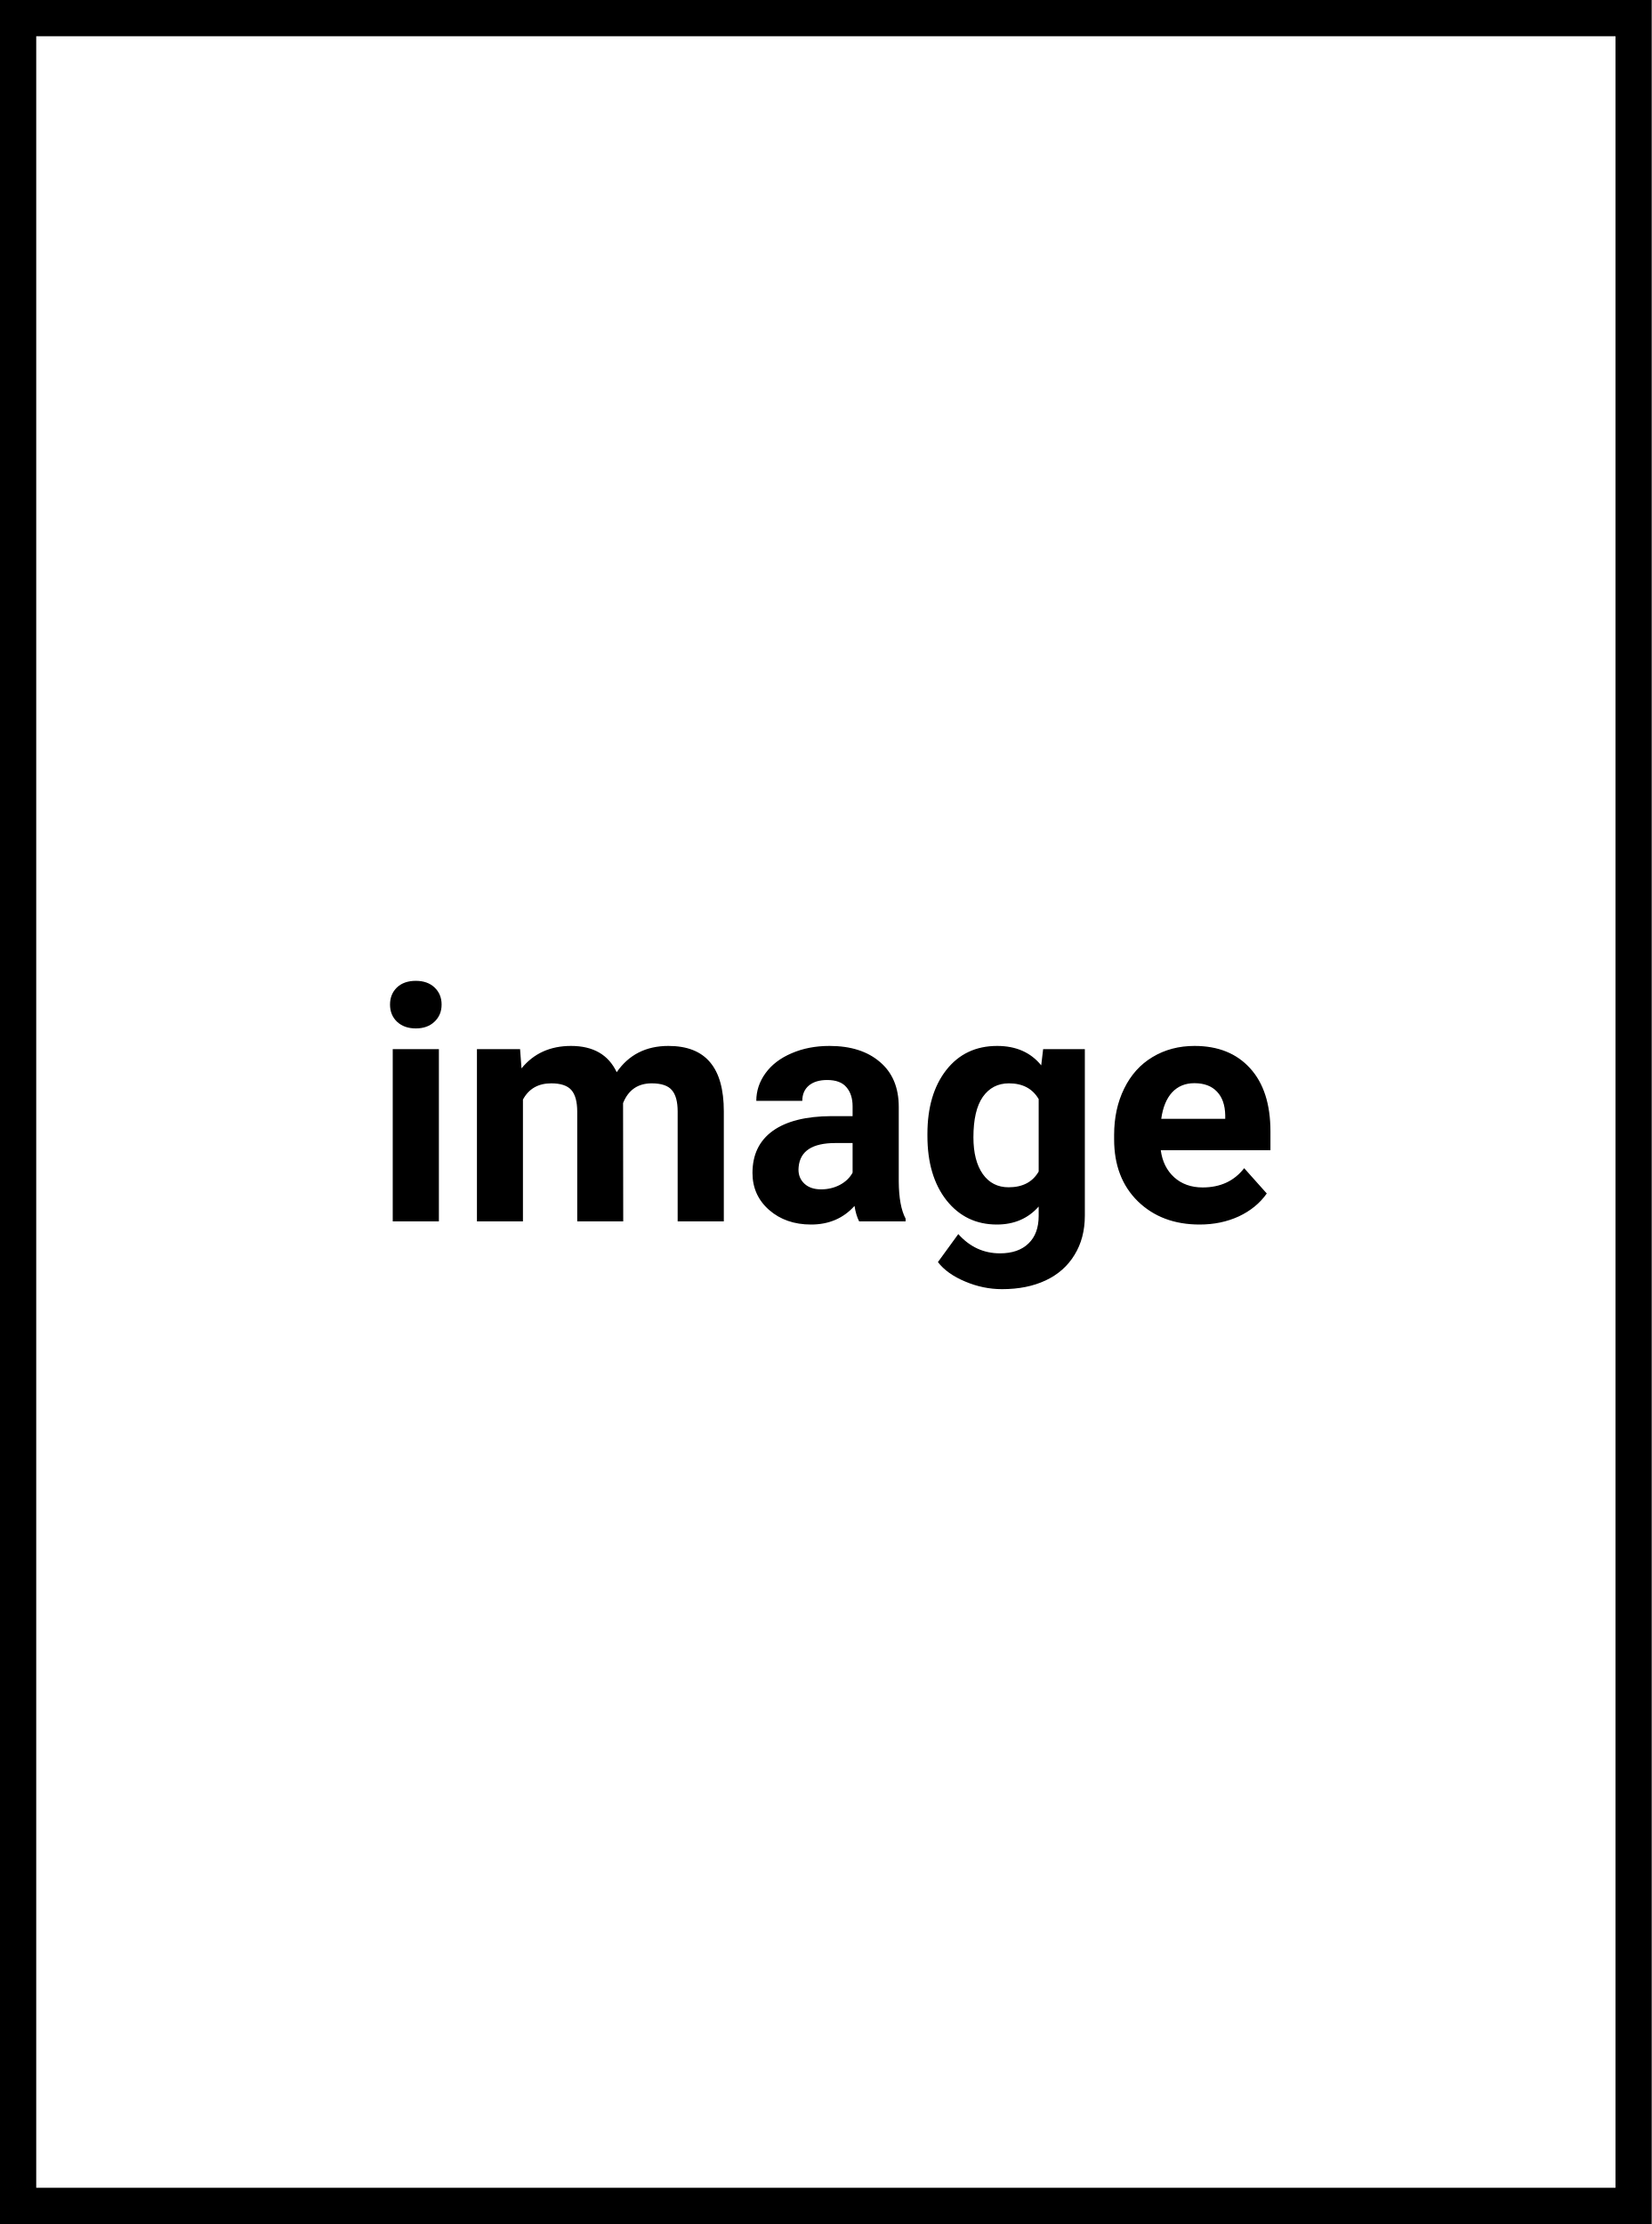
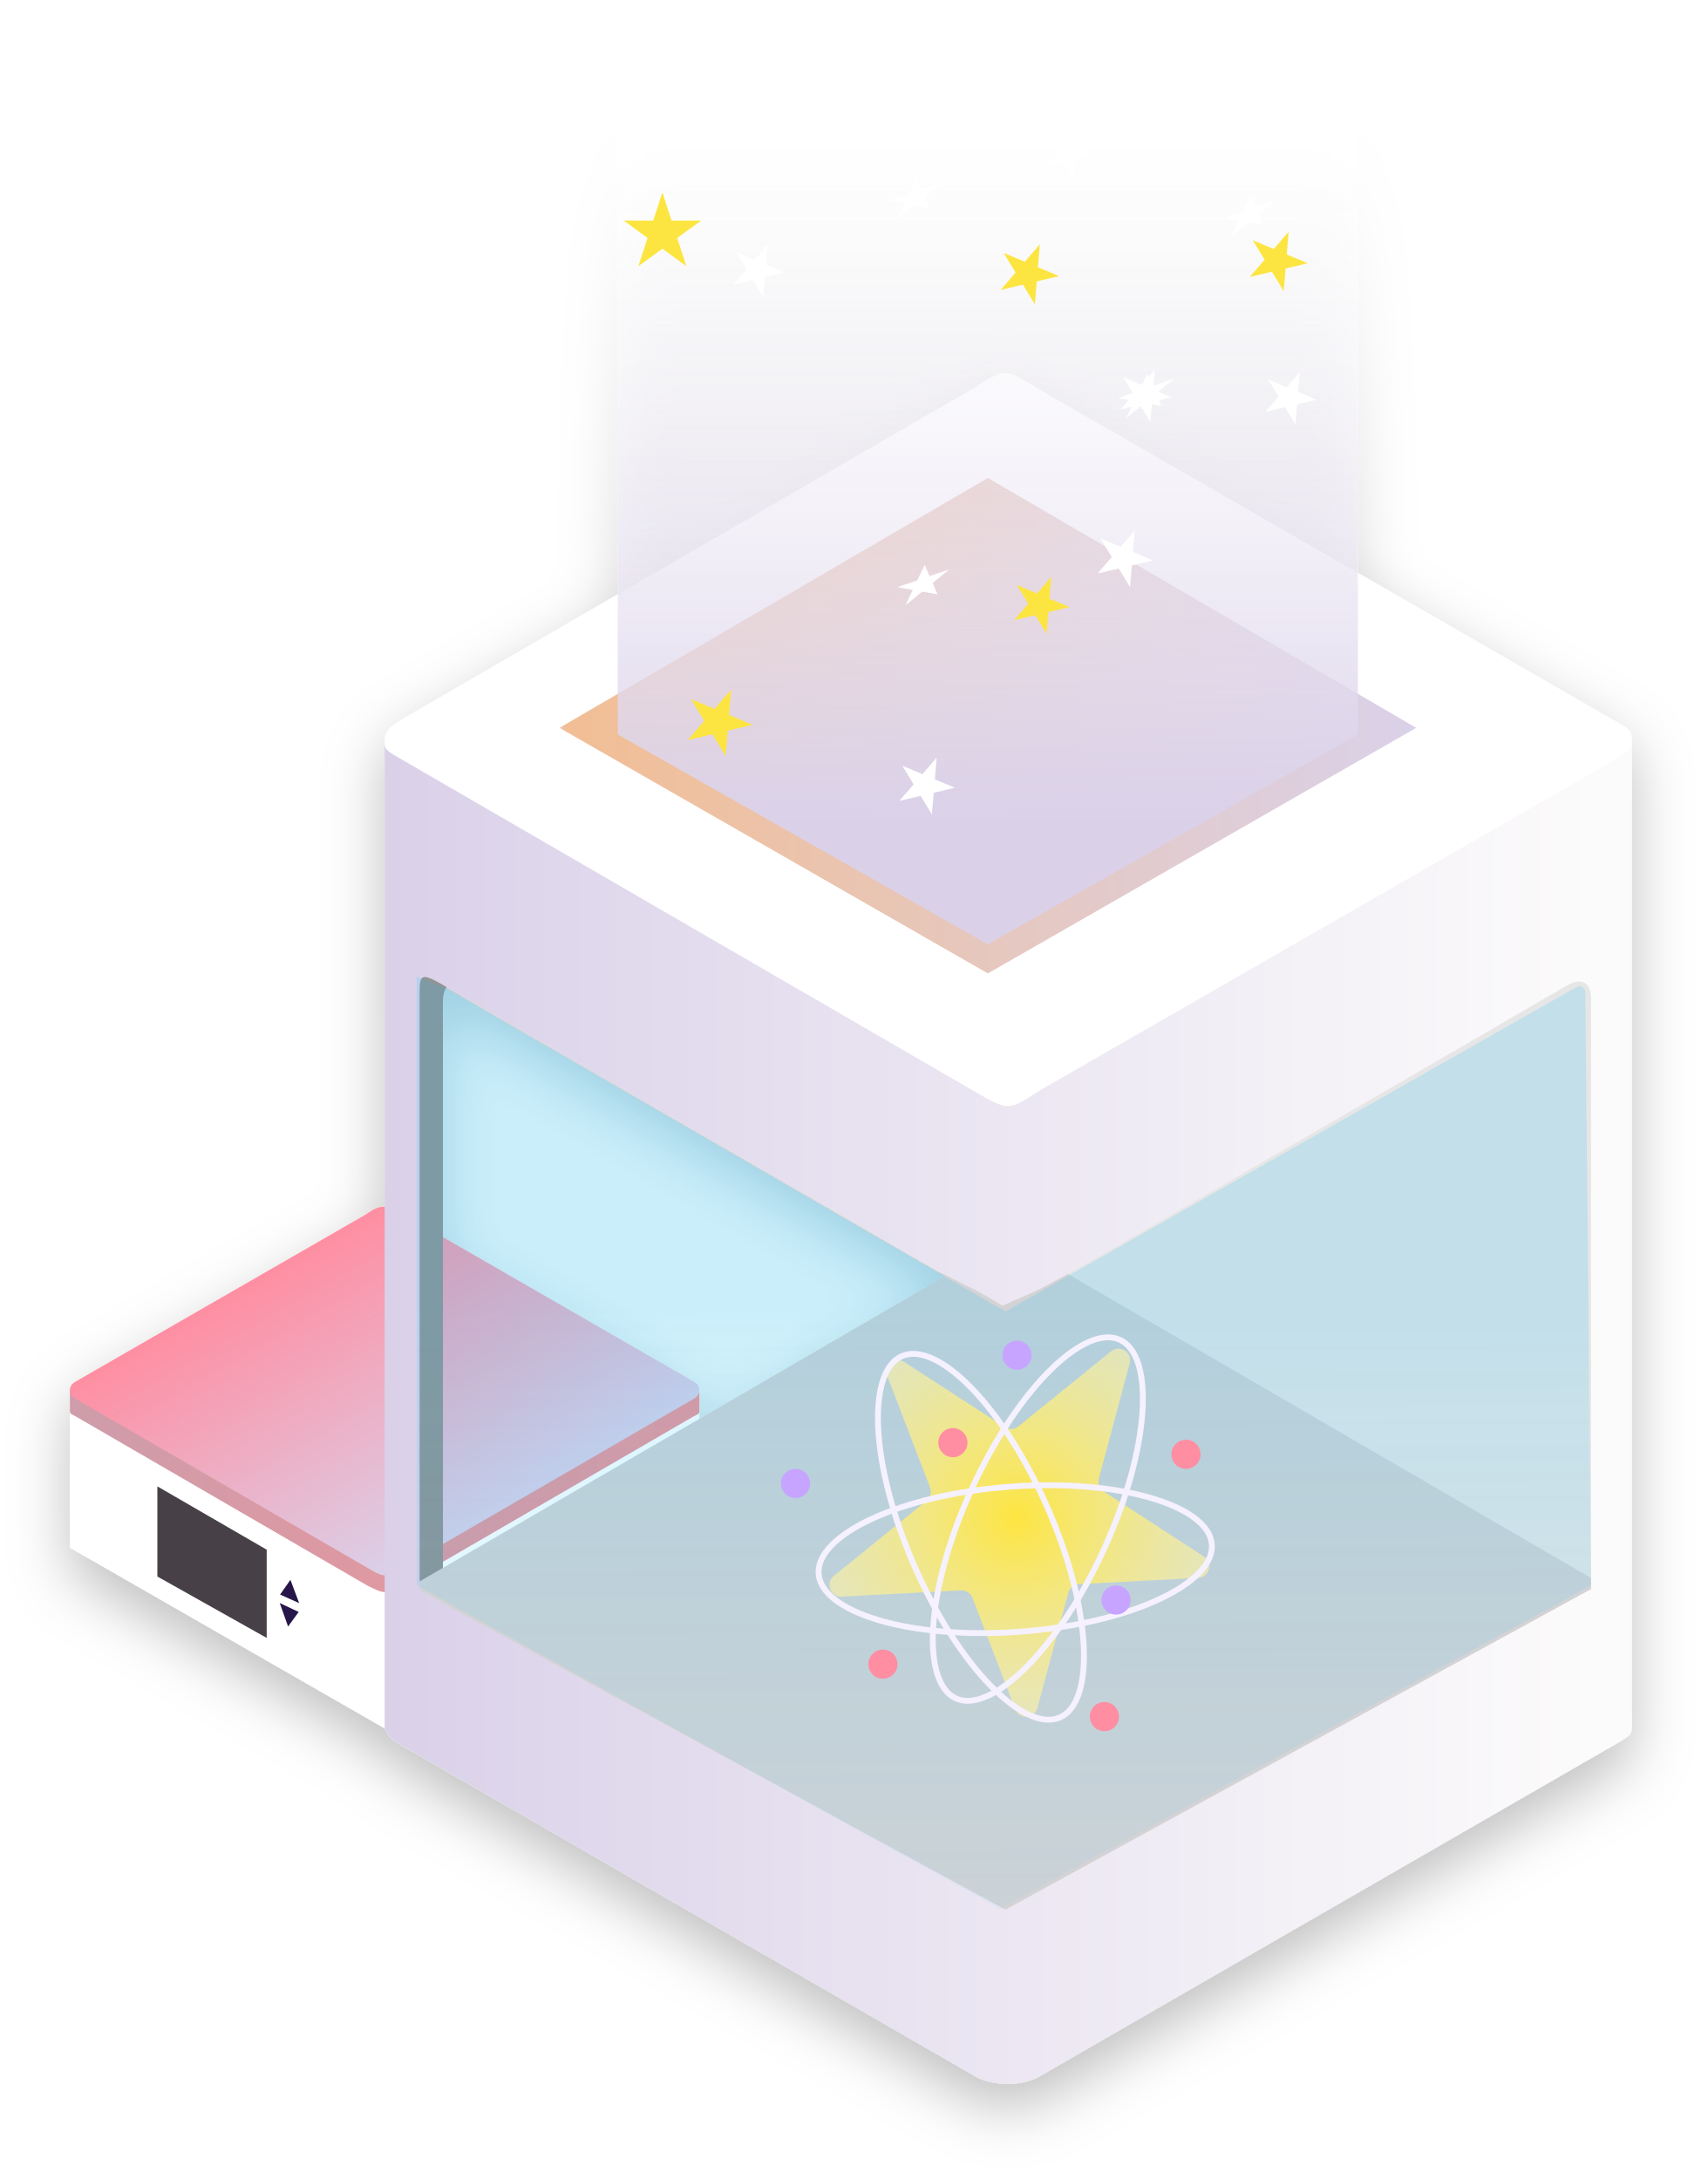
- <svg xmlns="http://www.w3.org/2000/svg" width="228" height="307" viewBox="0 0 228 307" fill="none">
-   <rect x="2.5" y="2.5" width="223" height="302" stroke="black" stroke-width="5" />
-   <path d="M60.584 168.594H54.212V144.82H60.584V168.594ZM53.839 138.667C53.839 137.715 54.154 136.932 54.784 136.316C55.428 135.701 56.3 135.394 57.398 135.394C58.482 135.394 59.347 135.701 59.991 136.316C60.636 136.932 60.958 137.715 60.958 138.667C60.958 139.634 60.628 140.425 59.969 141.041C59.325 141.656 58.468 141.963 57.398 141.963C56.329 141.963 55.465 141.656 54.806 141.041C54.161 140.425 53.839 139.634 53.839 138.667ZM71.79 144.82L71.988 147.479C73.673 145.413 75.951 144.38 78.822 144.38C81.883 144.38 83.985 145.589 85.128 148.006C86.798 145.589 89.178 144.38 92.269 144.38C94.847 144.38 96.766 145.135 98.026 146.644C99.286 148.138 99.915 150.394 99.915 153.411V168.594H93.543V153.433C93.543 152.085 93.28 151.104 92.752 150.489C92.225 149.859 91.295 149.544 89.962 149.544C88.058 149.544 86.739 150.452 86.007 152.269L86.029 168.594H79.679V153.455C79.679 152.078 79.408 151.082 78.866 150.467C78.324 149.852 77.401 149.544 76.097 149.544C74.295 149.544 72.992 150.291 72.186 151.785V168.594H65.836V144.82H71.79ZM118.592 168.594C118.299 168.023 118.087 167.312 117.955 166.463C116.417 168.177 114.417 169.034 111.957 169.034C109.627 169.034 107.694 168.36 106.156 167.012C104.632 165.665 103.871 163.965 103.871 161.915C103.871 159.395 104.801 157.461 106.661 156.114C108.536 154.766 111.239 154.085 114.769 154.07H117.691V152.708C117.691 151.609 117.406 150.73 116.834 150.071C116.278 149.412 115.392 149.083 114.176 149.083C113.106 149.083 112.264 149.339 111.649 149.852C111.048 150.364 110.748 151.067 110.748 151.961H104.398C104.398 150.584 104.823 149.31 105.672 148.138C106.522 146.966 107.723 146.05 109.276 145.391C110.829 144.717 112.572 144.38 114.505 144.38C117.435 144.38 119.757 145.12 121.471 146.6C123.199 148.064 124.063 150.13 124.063 152.796V163.101C124.078 165.357 124.393 167.063 125.008 168.221V168.594H118.592ZM113.341 164.178C114.278 164.178 115.143 163.973 115.934 163.562C116.725 163.138 117.311 162.574 117.691 161.871V157.784H115.318C112.14 157.784 110.448 158.882 110.243 161.08L110.221 161.453C110.221 162.244 110.499 162.896 111.056 163.409C111.612 163.921 112.374 164.178 113.341 164.178ZM128.019 156.531C128.019 152.884 128.883 149.947 130.611 147.72C132.354 145.494 134.698 144.38 137.643 144.38C140.25 144.38 142.279 145.274 143.729 147.061L143.993 144.82H149.75V167.803C149.75 169.883 149.273 171.692 148.321 173.23C147.384 174.769 146.058 175.94 144.344 176.746C142.63 177.552 140.624 177.955 138.324 177.955C136.581 177.955 134.881 177.603 133.226 176.9C131.571 176.211 130.318 175.318 129.469 174.219L132.281 170.352C133.863 172.125 135.782 173.011 138.038 173.011C139.723 173.011 141.034 172.557 141.971 171.648C142.909 170.755 143.377 169.48 143.377 167.825V166.551C141.913 168.206 139.986 169.034 137.599 169.034C134.742 169.034 132.428 167.92 130.655 165.694C128.897 163.453 128.019 160.486 128.019 156.795V156.531ZM134.369 156.993C134.369 159.146 134.801 160.838 135.665 162.068C136.529 163.284 137.716 163.892 139.225 163.892C141.158 163.892 142.542 163.167 143.377 161.717V151.719C142.528 150.269 141.158 149.544 139.269 149.544C137.745 149.544 136.544 150.167 135.665 151.412C134.801 152.657 134.369 154.517 134.369 156.993ZM165.592 169.034C162.105 169.034 159.264 167.964 157.066 165.826C154.884 163.687 153.792 160.838 153.792 157.278V156.663C153.792 154.275 154.254 152.144 155.177 150.269C156.1 148.379 157.403 146.929 159.088 145.918C160.787 144.893 162.721 144.38 164.889 144.38C168.141 144.38 170.697 145.406 172.557 147.457C174.432 149.507 175.37 152.415 175.37 156.18V158.772H160.23C160.436 160.325 161.051 161.57 162.076 162.508C163.116 163.445 164.427 163.914 166.009 163.914C168.456 163.914 170.367 163.028 171.744 161.255L174.864 164.749C173.912 166.097 172.623 167.151 170.997 167.913C169.371 168.66 167.569 169.034 165.592 169.034ZM164.867 149.522C163.607 149.522 162.582 149.947 161.791 150.796C161.014 151.646 160.516 152.862 160.296 154.444H169.129V153.938C169.1 152.532 168.719 151.448 167.987 150.687C167.254 149.91 166.214 149.522 164.867 149.522Z" fill="black" />
+ <svg xmlns="http://www.w3.org/2000/svg" id="ee2rx6iv6f61" viewBox="0 0 293 374" shape-rendering="geometricPrecision" text-rendering="geometricPrecision">
+   <style>#ee2rx6iv6f625_to {animation: ee2rx6iv6f625_to__to 8000ms linear infinite normal forwards}@keyframes ee2rx6iv6f625_to__to { 0% {transform: translate(113.657px,39.33155px)} 12.5% {transform: translate(132.657px,48.33155px)} 25% {transform: translate(125.657px,58.33155px)} 37.5% {transform: translate(119.657px,48.83155px)} 50% {transform: translate(113.657px,39.33155px)} 62.5% {transform: translate(132.657px,48.33155px)} 75% {transform: translate(125.657px,58.33155px)} 87.5% {transform: translate(119.657px,48.83155px)} 100% {transform: translate(114px,39.33155px)} }#ee2rx6iv6f626_to {animation: ee2rx6iv6f626_to__to 8000ms linear infinite normal forwards}@keyframes ee2rx6iv6f626_to__to { 0% {transform: translate(123.5555px,124.007px)} 18.75% {transform: translate(143.5555px,113.689px)} 33.75% {transform: translate(138.5555px,132.689px)} 50% {transform: translate(123.5555px,124.007px)} 68.75% {transform: translate(143.5555px,113.689px)} 83.75% {transform: translate(138.5555px,132.689px)} 100% {transform: translate(123.5555px,124.007px)} }#ee2rx6iv6f627_to {animation: ee2rx6iv6f627_to__to 8000ms linear infinite normal forwards}@keyframes ee2rx6iv6f627_to__to { 0% {transform: translate(219.415px,44.8582px)} 18.75% {transform: translate(199.975px,40.0941px)} 38.75% {transform: translate(204.975px,59.0941px)} 50% {transform: translate(219.415px,44.8582px)} 68.75% {transform: translate(199.975px,40.0941px)} 88.75% {transform: translate(204.975px,59.0941px)} 100% {transform: translate(218.975px,44.8582px)} }#ee2rx6iv6f628_to {animation: ee2rx6iv6f628_to__to 8000ms linear infinite normal forwards}@keyframes ee2rx6iv6f628_to__to { 0% {transform: translate(178.757px,103.856px)} 18.75% {transform: translate(161.757px,75.87095px)} 33.75% {transform: translate(182.757px,100.8709px)} 50% {transform: translate(178.757px,103.856px)} 68.75% {transform: translate(161.757px,75.87095px)} 83.75% {transform: translate(182.757px,100.8709px)} 100% {transform: translate(179.073px,103.856px)} }#ee2rx6iv6f629_to {animation: ee2rx6iv6f629_to__to 8000ms linear infinite normal forwards}@keyframes ee2rx6iv6f629_to__to { 0% {transform: translate(193.087px,95.85605px)} 12.5% {transform: translate(207.757px,89.87095px)} 25% {transform: translate(213.757px,108.8709px)} 37.5% {transform: translate(203.4235px,108.8709px)} 50% {transform: translate(193.087px,95.85605px)} 62.5% {transform: translate(207.757px,89.87095px)} 75% {transform: translate(213.757px,108.8709px)} 87.5% {transform: translate(203.4235px,108.8709px)} 100% {transform: translate(193.09px,95.85605px)} }#ee2rx6iv6f630_tr {animation: ee2rx6iv6f630_tr__tr 8000ms linear infinite normal forwards}@keyframes ee2rx6iv6f630_tr__tr { 0% {transform: translate(159.09px,134.856px) rotate(720deg)} 100% {transform: translate(159.09px,134.856px) rotate(360deg)} }#ee2rx6iv6f631_tr {animation: ee2rx6iv6f631_tr__tr 8000ms linear infinite normal forwards}@keyframes ee2rx6iv6f631_tr__tr { 0% {transform: translate(130.219px,46.46855px) rotate(0deg)} 100% {transform: translate(130.219px,46.46855px) rotate(1440deg)} }#ee2rx6iv6f632_to {animation: ee2rx6iv6f632_to__to 8000ms linear infinite normal forwards}@keyframes ee2rx6iv6f632_to__to { 0% {transform: translate(183.5255px,26.31035px)} 25% {transform: translate(153.5255px,46.31035px)} 50% {transform: translate(183.5255px,26.31035px)} 75% {transform: translate(153.5255px,46.31035px)} 100% {transform: translate(183.5255px,26.31035px)} }#ee2rx6iv6f633_to {animation: ee2rx6iv6f633_to__to 8000ms linear infinite normal forwards}@keyframes ee2rx6iv6f633_to__to { 0% {transform: translate(221.5255px,68.31035px)} 25% {transform: translate(221.5255px,117.4832px)} 50% {transform: translate(221.5255px,68.31035px)} 75% {transform: translate(221.5255px,117.4832px)} 100% {transform: translate(221.5255px,68.31325px)} }#ee2rx6iv6f634_tr {animation: ee2rx6iv6f634_tr__tr 8000ms linear infinite normal forwards}@keyframes ee2rx6iv6f634_tr__tr { 0% {transform: translate(196.6425px,67.91005px) rotate(0deg)} 100% {transform: translate(196.6425px,67.91005px) rotate(720deg)} }#ee2rx6iv6f635_to {animation: ee2rx6iv6f635_to__to 8000ms linear infinite normal forwards}@keyframes ee2rx6iv6f635_to__to { 0% {transform: translate(196.6425px,67.91005px)} 25% {transform: translate(186.644px,107.91px)} 75% {transform: translate(196.6425px,67.91005px)} 100% {transform: translate(186.644px,107.91px)} }#ee2rx6iv6f636_to {animation: ee2rx6iv6f636_to__to 8000ms linear infinite normal forwards}@keyframes ee2rx6iv6f636_to__to { 0% {transform: translate(176.8325px,107.9425px)} 13.75% {transform: translate(195.8325px,128.7785px)} 31.25% {transform: translate(180.8325px,143.7785px)} 50% {transform: translate(177.3675px,107.9425px)} 100% {transform: translate(177.3675px,107.9425px)} }#ee2rx6iv6f637_tr {animation: ee2rx6iv6f637_tr__tr 8000ms linear infinite normal forwards}@keyframes ee2rx6iv6f637_tr__tr { 0% {transform: translate(157.076px,34.0853px) rotate(0deg)} 100% {transform: translate(157.076px,34.0853px) rotate(1440deg)} }#ee2rx6iv6f638_tr {animation: ee2rx6iv6f638_tr__tr 8000ms linear infinite normal forwards}@keyframes ee2rx6iv6f638_tr__tr { 0% {transform: translate(214.427px,37.02425px) rotate(0deg)} 100% {transform: translate(214.427px,37.02425px) rotate(720deg)} }#ee2rx6iv6f639_to {animation: ee2rx6iv6f639_to__to 8000ms linear infinite normal forwards}@keyframes ee2rx6iv6f639_to__to { 0% {transform: translate(158.448px,100.3815px)} 25% {transform: translate(129.448px,84.4775px)} 50% {transform: translate(158.448px,100.3815px)} 75% {transform: translate(129.448px,84.4775px)} 100% {transform: translate(158.932px,100.3815px)} }#ee2rx6iv6f640_tr {animation: ee2rx6iv6f640_tr__tr 8000ms linear infinite normal forwards}@keyframes ee2rx6iv6f640_tr__tr { 0% {transform: translate(176.706px,47.0608px) rotate(0deg)} 100% {transform: translate(176.706px,47.0608px) rotate(360deg)} }#ee2rx6iv6f641_tr {animation: ee2rx6iv6f641_tr__tr 8000ms linear infinite normal forwards}@keyframes ee2rx6iv6f641_tr__tr { 0% {transform: translate(178.078px,260.613px) rotate(0deg)} 100% {transform: translate(178.078px,260.613px) rotate(360deg)} }#ee2rx6iv6f646_tr {animation: ee2rx6iv6f646_tr__tr 8000ms linear infinite normal forwards}@keyframes ee2rx6iv6f646_tr__tr { 0% {transform: translate(170px,263.5px) rotate(0deg)} 100% {transform: translate(170px,263.5px) rotate(720deg)} }</style>
+   <defs>
+     <filter id="ee2rx6iv6f62-filter" x="-400%" width="600%" y="-400%" height="600%">
+       <feGaussianBlur id="ee2rx6iv6f62-filter-drop-shadow-0-blur" in="SourceAlpha" stdDeviation="5,5" />
+       <feOffset id="ee2rx6iv6f62-filter-drop-shadow-0-offset" dx="0" dy="4" result="tmp" />
+       <feFlood id="ee2rx6iv6f62-filter-drop-shadow-0-flood" flood-color="rgba(0,0,0,0.25)" />
+       <feComposite id="ee2rx6iv6f62-filter-drop-shadow-0-composite" operator="in" in2="tmp" />
+       <feMerge id="ee2rx6iv6f62-filter-drop-shadow-0-merge">
+         <feMergeNode id="ee2rx6iv6f62-filter-drop-shadow-0-merge-node-1" />
+         <feMergeNode id="ee2rx6iv6f62-filter-drop-shadow-0-merge-node-2" in="SourceGraphic" />
+       </feMerge>
+     </filter>
+     <linearGradient id="ee2rx6iv6f64-fill" x1="91.314" y1="279.98" x2="81.558" y2="260.165" spreadMethod="pad" gradientUnits="userSpaceOnUse">
+       <stop id="ee2rx6iv6f64-fill-0" offset="0%" stop-color="rgb(255,255,255)" />
+       <stop id="ee2rx6iv6f64-fill-1" offset="100%" stop-color="rgb(255,255,255)" />
+     </linearGradient>
+     <linearGradient id="ee2rx6iv6f65-fill" x1="33.076" y1="279.055" x2="44.139" y2="259.718" spreadMethod="pad" gradientUnits="userSpaceOnUse">
+       <stop id="ee2rx6iv6f65-fill-0" offset="0%" stop-color="rgb(255,255,255)" />
+       <stop id="ee2rx6iv6f65-fill-1" offset="100%" stop-color="rgb(255,255,255)" />
+     </linearGradient>
+     <linearGradient id="ee2rx6iv6f66-fill" x1="12" y1="241.327" x2="120.001" y2="241.327" spreadMethod="pad" gradientUnits="userSpaceOnUse">
+       <stop id="ee2rx6iv6f66-fill-0" offset="0%" stop-color="rgb(206,156,170)" />
+       <stop id="ee2rx6iv6f66-fill-1" offset="100%" stop-color="rgb(240,149,154)" />
+     </linearGradient>
+     <linearGradient id="ee2rx6iv6f67-fill" x1="38.186" y1="222.018" x2="66.203" y2="270.827" spreadMethod="pad" gradientUnits="userSpaceOnUse">
+       <stop id="ee2rx6iv6f67-fill-0" offset="0%" stop-color="rgb(255,142,162)" />
+       <stop id="ee2rx6iv6f67-fill-1" offset="100%" stop-color="rgb(218,209,233)" />
+     </linearGradient>
+     <linearGradient id="ee2rx6iv6f615-fill" x1="66.002" y1="242.339" x2="280.002" y2="242.339" spreadMethod="pad" gradientUnits="userSpaceOnUse">
+       <stop id="ee2rx6iv6f615-fill-0" offset="0%" stop-color="rgb(218,209,233)" />
+       <stop id="ee2rx6iv6f615-fill-1" offset="97.089%" stop-color="rgb(252,251,251)" />
+       <stop id="ee2rx6iv6f615-fill-2" offset="100%" stop-color="rgb(252,251,251)" />
+     </linearGradient>
+     <linearGradient id="ee2rx6iv6f618-fill" x1="96" y1="124.5" x2="243" y2="124.5" spreadMethod="pad" gradientUnits="userSpaceOnUse">
+       <stop id="ee2rx6iv6f618-fill-0" offset="0%" stop-color="rgb(218,209,233)" />
+       <stop id="ee2rx6iv6f618-fill-1" offset="0.471%" stop-color="rgb(242,190,148)" />
+       <stop id="ee2rx6iv6f618-fill-2" offset="100%" stop-color="rgb(218,209,233)" />
+     </linearGradient>
+     <linearGradient id="ee2rx6iv6f619-fill" x1="172" y1="222.5" x2="172.25" y2="327.5" spreadMethod="pad" gradientUnits="userSpaceOnUse">
+       <stop id="ee2rx6iv6f619-fill-0" offset="0%" stop-color="rgb(18,191,255)" />
+       <stop id="ee2rx6iv6f619-fill-1" offset="100%" stop-color="rgba(18,191,255,0.25)" />
+     </linearGradient>
+     <linearGradient id="ee2rx6iv6f620-fill" x1="84.916" y1="23" x2="84.916" y2="204.78" spreadMethod="pad" gradientUnits="userSpaceOnUse">
+       <stop id="ee2rx6iv6f620-fill-0" offset="0%" stop-color="rgba(255,255,255,0.01)" />
+       <stop id="ee2rx6iv6f620-fill-1" offset="65.075%" stop-color="rgb(218,209,233)" />
+       <stop id="ee2rx6iv6f620-fill-2" offset="100%" stop-color="rgb(218,209,233)" />
+     </linearGradient>
+     <radialGradient id="ee2rx6iv6f642-fill" cx="0" cy="0" r="1" spreadMethod="pad" gradientUnits="userSpaceOnUse" gradientTransform="matrix(24.3364 30.0425 -30.0425 24.3364 174.379 260.379)">
+       <stop id="ee2rx6iv6f642-fill-0" offset="0%" stop-color="rgb(253,229,65)" />
+       <stop id="ee2rx6iv6f642-fill-1" offset="100%" stop-color="rgba(255,245,181,0.56)" />
+     </radialGradient>
+   </defs>
+   <g id="ee2rx6iv6f62" filter="url(#ee2rx6iv6f62-filter)">
+     <g id="ee2rx6iv6f63">
+       <path id="ee2rx6iv6f64" d="M66,269.374L66,296.5L120,265.5L120,239.5L66,269.374Z" clip-rule="evenodd" fill="url(#ee2rx6iv6f64-fill)" fill-rule="evenodd" stroke="none" stroke-width="1" />
+       <path id="ee2rx6iv6f65" d="M12,265.5L66,296.5L66,271.853L12,240.585L12,265.5Z" clip-rule="evenodd" fill="url(#ee2rx6iv6f65-fill)" fill-rule="evenodd" stroke="none" stroke-width="1" />
+       <path id="ee2rx6iv6f66" d="M61.774,211.349L12,238.5L12,242C12,242.5,12,242.5,13,243L63,272C66,273.5,66,273.5,69,272L119,243C120,242.5,120,242.5,120,242L120,238.929L70.226,211.349C69.057,210.67,67.526,210.327,65.996,210.327C64.466,210.327,62.944,210.67,61.774,211.349Z" clip-rule="evenodd" fill="url(#ee2rx6iv6f66-fill)" fill-rule="evenodd" stroke="none" stroke-width="1" />
+       <path id="ee2rx6iv6f67" d="M62.5,208.5L13,237C12.231,237.455,11.999,237.903,12,238.5C12.001,239.096,12.233,239.546,13,240L63,268.951C66,270.7,66,270.699,69,268.951L119,240C119.767,239.546,119.999,239.096,120,238.5C120.001,237.903,119.769,237.455,119,237L69.5,208.5C68.333,207.808,67.531,207,66,207C64.47,207,63.667,207.808,62.5,208.5Z" clip-rule="evenodd" fill="url(#ee2rx6iv6f67-fill)" fill-rule="evenodd" stroke="none" stroke-width="1" />
+       <path id="ee2rx6iv6f68" d="M76.002,171.803L76.002,277.625L68.002,277.625L68.002,162.625L84.002,162.625L84.002,167.625C84.002,167.625,84.002,167.625,81.002,167.625C78.002,167.625,76.002,168.678,76.002,171.803Z" fill="rgb(147,147,147)" stroke="none" stroke-width="1" />
+       <path id="ee2rx6iv6f69" d="M175.826,88.126L175.827,221.028L276.614,276.965L276.252,163.638C276.252,163.638,175.653,90.901,175.826,88.126Z" clip-rule="evenodd" fill="rgb(230,230,230)" fill-rule="evenodd" stroke="none" stroke-width="1" />
+       <path id="ee2rx6iv6f610" d="M68.002,273.625L173.002,212.625L278.002,273.625L173.002,334.625L68.002,273.625Z" clip-rule="evenodd" fill="rgb(211,211,213)" fill-rule="evenodd" stroke="none" stroke-width="1" />
+       <path id="ee2rx6iv6f611" d="M97.002,153.625L135.002,175.525L135.002,195.625L97.002,173.725L97.002,153.625Z" fill="rgb(91,139,137)" stroke="none" stroke-width="1" />
+       <path id="ee2rx6iv6f612" d="M139.145,187.788C139.224,188.982,140.175,190.345,141.268,190.832C142.361,191.318,143.183,190.744,143.104,189.55C143.024,188.356,142.075,186.993,140.981,186.506C139.888,186.02,139.066,186.593,139.145,187.788Z" clip-rule="evenodd" fill="rgb(91,139,137)" fill-rule="evenodd" stroke="none" stroke-width="1" />
+       <path id="ee2rx6iv6f613" d="M139.145,194.788C139.224,195.982,140.175,197.345,141.268,197.832C142.361,198.318,143.183,197.744,143.104,196.55C143.024,195.356,142.075,193.993,140.981,193.506C139.888,193.02,139.066,193.593,139.145,194.788Z" clip-rule="evenodd" fill="rgb(91,139,137)" fill-rule="evenodd" stroke="none" stroke-width="1" />
+       <path id="ee2rx6iv6f614" d="M139.145,180.788C139.224,181.982,140.175,183.345,141.268,183.832C142.361,184.318,143.183,183.744,143.104,182.55C143.024,181.356,142.075,179.993,140.981,179.506C139.888,179.02,139.066,179.593,139.145,180.788Z" clip-rule="evenodd" fill="rgb(91,139,137)" fill-rule="evenodd" stroke="none" stroke-width="1" />
+       <path id="ee2rx6iv6f615" d="M66.002,127.16L66.002,135.45L66.002,296.151L66.002,296.161C66.096,297.226,66.907,298.281,68.322,299.098L167.342,356.198C170.381,357.95,175.311,357.959,178.355,356.215L276.502,299.624C280.002,297.624,280.002,297.624,280.002,295.8L280.002,277.07L280.002,277.098L280.002,135.1L280.002,127.16L66.002,127.16ZM72.002,272.863L72.002,171.124C72.002,166.624,72.002,166.624,78.002,170.124L161.002,218.124C172.5,224,172.5,223.5,172.5,227.5L172.5,327.624L72.002,272.863ZM172.5,227.5C172.5,223.475,171.666,225,184.002,218.124C196.338,211.248,269.081,168.946,269.081,168.946C269.662,168.615,270.216,168.439,270.719,168.397C272.228,168.271,273.002,169.384,273.002,171.39L273.002,272.624L172.5,327.624L172.5,227.5Z" fill="url(#ee2rx6iv6f615-fill)" stroke="none" stroke-width="1" />
+       <path id="ee2rx6iv6f616" d="M172,224L168.5,222L170,227L175,226.5L180,220.5L172,224Z" fill="rgb(211,211,213)" stroke="none" stroke-width="1" />
+       <path id="ee2rx6iv6f617" d="M167.002,187.124L69.502,130.624C66.002,128.624,65.983,128.624,66.002,127.124C66.014,126.187,66.002,125.124,69.502,123.124L167.002,66.625C172.502,63.124,172.502,63.125,178.002,66.626L277.726,124.061C279.077,124.84,280.02,125.124,280.002,127.124C279.989,128.624,280.002,128.624,274.002,132.124L178.319,187.124C173.002,190.624,173.002,190.624,167.002,187.124Z" clip-rule="evenodd" fill="rgb(255,255,255)" fill-rule="evenodd" stroke="none" stroke-width="1" />
+       <path id="ee2rx6iv6f618" d="M96,124.871L169.5,167L243,124.871L169.5,82L96,124.871Z" clip-rule="evenodd" fill="url(#ee2rx6iv6f618-fill)" fill-rule="evenodd" stroke="none" stroke-width="1" />
+     </g>
+     <path id="ee2rx6iv6f619" d="M172.5,225L76.5,169.5L71.5,167.5L71.5,272L171.5,327.5L273,272L272.016,170.199C272.009,169.437,271.186,168.962,270.523,169.339L172.5,225Z" fill="url(#ee2rx6iv6f619-fill)" fill-opacity="0.17" stroke="none" stroke-width="1" />
+     <path id="ee2rx6iv6f620" d="M106,0L106,126.004L169.5,162L233,126.004L233,0L106,0Z" clip-rule="evenodd" fill="url(#ee2rx6iv6f620-fill)" fill-rule="evenodd" stroke="none" stroke-width="1" />
+     <path id="ee2rx6iv6f621" d="M27,255L45.76,265.861L45.76,281L27,270.468L27,255Z" fill="rgb(71,65,71)" stroke="none" stroke-width="1" />
+     <path id="ee2rx6iv6f622" d="M49.833,271.032L51.333,275.032L48.057,273.562L49.833,271.032Z" fill="rgb(39,22,72)" stroke="none" stroke-width="1" />
+     <path id="ee2rx6iv6f623" d="M49.431,279.044L48,275.019L51.25,276.545L49.431,279.044Z" fill="rgb(39,22,72)" stroke="none" stroke-width="1" />
+   </g>
+   <g id="ee2rx6iv6f624">
+     <g id="ee2rx6iv6f625_to" transform="translate(113.657,39.33155)">
+       <path id="ee2rx6iv6f625" d="M114,33L115.572,37.837L120.657,37.837L116.543,40.826L118.114,45.663L114,42.674L109.886,45.663L111.457,40.826L107.343,37.837L112.428,37.837L114,33Z" transform="translate(-114,-39.33155)" fill="rgb(253,229,65)" stroke="none" stroke-width="1" />
+     </g>
+     <g id="ee2rx6iv6f626_to" transform="translate(123.5555,124.007)">
+       <path id="ee2rx6iv6f626" d="M130.173,118.318L129.813,122.664L133.836,124.348L129.592,125.35L129.232,129.696L126.969,125.969L122.725,126.97L125.57,123.665L123.306,119.939L127.328,121.623L130.173,118.318Z" transform="translate(-128.2805,-124.007)" fill="rgb(253,229,65)" stroke="none" stroke-width="1" />
+     </g>
+     <g id="ee2rx6iv6f627_to" transform="translate(219.415,44.8582)">
+       <path id="ee2rx6iv6f627" d="M221.11,39.764L220.788,43.656L224.39,45.164L220.589,46.061L220.268,49.952L218.241,46.615L214.44,47.512L216.988,44.552L214.96,41.215L218.562,42.723L221.11,39.764Z" transform="translate(-219.415,-44.8582)" fill="rgb(253,229,65)" stroke="none" stroke-width="1" />
+     </g>
+     <g id="ee2rx6iv6f628_to" transform="translate(178.757,103.856)">
+       <path id="ee2rx6iv6f628" d="M180.693,98.985L180.386,102.706L183.83,104.148L180.196,105.006L179.888,108.727L177.95,105.536L174.316,106.393L176.752,103.564L174.813,100.372L178.257,101.815L180.693,98.985Z" transform="translate(-179.073,-103.856)" fill="rgb(253,229,65)" stroke="none" stroke-width="1" />
+     </g>
+     <g id="ee2rx6iv6f629_to" transform="translate(193.087,95.85605)">
+       <path id="ee2rx6iv6f629" d="M194.71,90.985L194.403,94.706L197.847,96.148L194.213,97.006L193.905,100.727L191.967,97.536L188.333,98.393L190.769,95.564L188.831,92.373L192.274,93.815L194.71,90.985Z" transform="translate(-193.09,-95.85605)" fill="rgb(255,255,255)" stroke="none" stroke-width="1" />
+     </g>
+     <g id="ee2rx6iv6f630_tr" transform="translate(159.09,134.856) rotate(720)">
+       <path id="ee2rx6iv6f630" d="M160.71,129.985L160.403,133.706L163.847,135.148L160.213,136.006L159.905,139.727L157.967,136.536L154.333,137.393L156.769,134.564L154.831,131.372L158.274,132.815L160.71,129.985Z" transform="translate(-159.09,-134.856)" fill="rgb(255,255,255)" stroke="none" stroke-width="1" />
+     </g>
+     <g id="ee2rx6iv6f631_tr" transform="translate(130.219,46.46855) rotate(0)">
+       <path id="ee2rx6iv6f631" d="M131.711,41.985L131.428,45.41L134.597,46.738L131.253,47.527L130.97,50.952L129.185,48.015L125.841,48.804L128.083,46.199L126.299,43.262L129.468,44.59L131.711,41.985Z" transform="translate(-130.219,-46.46855)" fill="rgb(255,255,255)" stroke="none" stroke-width="1" />
+     </g>
+     <g id="ee2rx6iv6f632_to" transform="translate(183.5255,26.31035)">
+       <path id="ee2rx6iv6f632" d="M185.017,21.827L184.734,25.252L187.904,26.579L184.559,27.369L184.276,30.794L182.492,27.856L179.147,28.646L181.389,26.041L179.605,23.104L182.775,24.432L185.017,21.827Z" transform="translate(-183.5255,-26.31035)" fill="rgb(255,255,255)" stroke="none" stroke-width="1" />
+     </g>
+     <g id="ee2rx6iv6f633_to" transform="translate(221.5255,68.31035)">
+       <path id="ee2rx6iv6f633" d="M223.017,63.827L222.734,67.252L225.904,68.579L222.559,69.369L222.276,72.794L220.492,69.856L217.147,70.646L219.389,68.041L217.605,65.104L220.775,66.432L223.017,63.827Z" transform="translate(-221.5255,-68.31035)" fill="rgb(255,255,255)" stroke="none" stroke-width="1" />
+     </g>
+     <g id="ee2rx6iv6f634_tr" transform="translate(196.6425,67.91005) rotate(0)">
+       <path id="ee2rx6iv6f634" d="M150.017,103.827L149.734,107.252L152.904,108.579L149.559,109.369L149.276,112.794L147.492,109.856L144.147,110.646L146.389,108.041L144.605,105.104L147.775,106.432L150.017,103.827Z" transform="translate(-148.5255,-108.3105)" fill="rgb(255,255,255)" stroke="none" stroke-width="1" />
+     </g>
+     <g id="ee2rx6iv6f635_to" transform="translate(196.6425,67.91005)">
+       <path id="ee2rx6iv6f635" d="M196.875,64.132L197.786,66.234L201.478,64.965L198.35,67.533L199.262,69.635L196.417,69.12L193.289,71.688L194.658,68.802L191.813,68.287L195.505,67.018L196.875,64.132Z" transform="translate(-196.6455,-67.91005)" fill="rgb(255,255,255)" stroke="none" stroke-width="1" />
+     </g>
+     <g id="ee2rx6iv6f636_to" transform="translate(176.8325,107.9425)">
+       <path id="ee2rx6iv6f636" display="none" d="M177.596,104.164L178.508,106.266L182.2,104.997L179.072,107.565L179.984,109.667L177.138,109.152L174.01,111.721L175.38,108.834L172.535,108.319L176.227,107.05L177.596,104.164Z" transform="translate(-177.3675,-107.9425)" fill="rgb(255,255,255)" stroke="none" stroke-width="1" />
+     </g>
+     <g id="ee2rx6iv6f637_tr" transform="translate(157.076,34.0853) rotate(0)">
+       <path id="ee2rx6iv6f637" d="M157.287,30.608L158.126,32.542L161.524,31.374L158.645,33.738L159.484,35.673L156.865,35.199L153.986,37.563L155.247,34.906L152.628,34.432L156.026,33.264L157.287,30.608Z" transform="translate(-157.076,-34.0853)" fill="rgb(255,255,255)" stroke="none" stroke-width="1" />
+     </g>
+     <g id="ee2rx6iv6f638_tr" transform="translate(214.427,37.02425) rotate(0)">
+       <path id="ee2rx6iv6f638" d="M214.638,33.547L215.477,35.481L218.875,34.313L215.996,36.677L216.835,38.612L214.216,38.138L211.337,40.502L212.598,37.845L209.979,37.371L213.377,36.203L214.638,33.547Z" transform="translate(-214.427,-37.02425)" fill="rgb(255,255,255)" stroke="none" stroke-width="1" />
+     </g>
+     <g id="ee2rx6iv6f639_to" transform="translate(158.448,100.3815)">
+       <path id="ee2rx6iv6f639" d="M159.143,96.904L159.982,98.839L163.38,97.671L160.501,100.035L161.34,101.969L158.721,101.496L155.842,103.859L157.103,101.203L154.484,100.729L157.882,99.561L159.143,96.904Z" transform="translate(-158.932,-100.3815)" fill="rgb(255,255,255)" stroke="none" stroke-width="1" />
+     </g>
+     <g id="ee2rx6iv6f640_tr" transform="translate(176.706,47.0608) rotate(0)">
+       <path id="ee2rx6iv6f640" d="M178.417,41.919L178.092,45.847L181.728,47.37L177.892,48.275L177.567,52.203L175.521,48.834L171.684,49.739L174.256,46.752L172.209,43.383L175.845,44.906L178.417,41.919Z" transform="translate(-176.706,-47.0608)" fill="rgb(253,229,65)" stroke="none" stroke-width="1" />
+     </g>
+   </g>
+   <g id="ee2rx6iv6f641_tr" transform="translate(178.078,260.613) rotate(0)">
+     <g id="ee2rx6iv6f641" transform="translate(-178.078,-260.613)">
+       <path id="ee2rx6iv6f642" d="M152.249,236.083C151.555,234.274,153.58,232.633,155.205,233.688L172.385,244.84C173.111,245.312,174.059,245.262,174.733,244.717L190.648,231.824C192.153,230.605,194.34,232.024,193.838,233.896L188.541,253.681C188.317,254.518,188.657,255.404,189.384,255.875L206.563,267.028C208.188,268.082,207.514,270.601,205.579,270.702L185.126,271.778C184.26,271.823,183.523,272.421,183.299,273.258L178.001,293.042C177.5,294.914,174.897,295.051,174.202,293.242L166.859,274.122C166.548,273.313,165.752,272.796,164.887,272.842L144.433,273.917C142.499,274.019,141.564,271.586,143.069,270.366L158.984,257.474C159.658,256.928,159.903,256.011,159.593,255.203L152.249,236.083Z" fill="url(#ee2rx6iv6f642-fill)" stroke="none" stroke-width="1" />
+       <path id="ee2rx6iv6f643" d="M189.419,265.802C185.494,274.382,180.634,281.527,175.968,286.147C173.633,288.458,171.367,290.118,169.309,291.019C167.251,291.919,165.457,292.039,164.004,291.374C162.55,290.709,161.468,289.274,160.804,287.127C160.14,284.981,159.914,282.181,160.137,278.904C160.582,272.352,162.812,264.004,166.737,255.424C170.663,246.844,175.522,239.699,180.188,235.079C182.523,232.768,184.79,231.108,186.847,230.207C188.906,229.307,190.699,229.187,192.153,229.852C193.606,230.517,194.688,231.952,195.352,234.099C196.016,236.245,196.242,239.045,196.019,242.322C195.574,248.874,193.345,257.222,189.419,265.802Z" fill="none" stroke="rgb(246,241,255)" stroke-width="1" />
+       <path id="ee2rx6iv6f644" d="M175.127,279.928C165.718,280.63,157.114,279.823,150.816,277.965C147.665,277.036,145.118,275.851,143.336,274.484C141.554,273.116,140.583,271.603,140.464,270.009C140.345,268.415,141.08,266.774,142.64,265.157C144.199,263.54,146.542,261.991,149.52,260.604C155.473,257.832,163.861,255.756,173.27,255.054C182.679,254.351,191.282,255.159,197.581,257.017C200.732,257.946,203.279,259.13,205.061,260.498C206.843,261.866,207.814,263.379,207.933,264.973C208.052,266.567,207.316,268.207,205.757,269.825C204.198,271.442,201.854,272.991,198.876,274.378C192.924,277.15,184.535,279.226,175.127,279.928Z" fill="none" stroke="rgb(246,241,255)" stroke-width="1" />
+       <path id="ee2rx6iv6f645" d="M179.741,258.654C183.52,267.299,185.608,275.684,185.942,282.242C186.109,285.523,185.835,288.319,185.135,290.454C184.435,292.588,183.328,294.005,181.864,294.646C180.399,295.286,178.608,295.136,176.565,294.2C174.523,293.265,172.285,291.567,169.99,289.216C165.403,284.518,160.665,277.291,156.886,268.646C153.107,260.001,151.019,251.615,150.685,245.057C150.518,241.777,150.792,238.981,151.492,236.846C152.193,234.711,153.299,233.294,154.763,232.654C156.228,232.014,158.019,232.164,160.062,233.1C162.104,234.035,164.342,235.733,166.637,238.084C171.224,242.782,175.962,250.009,179.741,258.654Z" fill="none" stroke="rgb(246,241,255)" stroke-width="1" />
+     </g>
+   </g>
+   <g id="ee2rx6iv6f646_tr" transform="translate(170,263.5) rotate(0)">
+     <g id="ee2rx6iv6f646" transform="translate(-170,-263.5)">
+       <circle id="ee2rx6iv6f647" r="2.5" transform="matrix(1 0 0 1 136.5 254.5)" fill="rgb(198,164,255)" stroke="none" stroke-width="1" />
+       <circle id="ee2rx6iv6f648" r="2.5" transform="matrix(1 0 0 1 163.5 247.5)" fill="rgb(255,142,162)" stroke="none" stroke-width="1" />
+       <circle id="ee2rx6iv6f649" r="2.5" transform="matrix(1 0 0 1 151.5 285.5)" fill="rgb(255,142,162)" stroke="none" stroke-width="1" />
+       <circle id="ee2rx6iv6f650" r="2.5" transform="matrix(1 0 0 1 191.5 274.5)" fill="rgb(198,164,255)" stroke="none" stroke-width="1" />
+       <circle id="ee2rx6iv6f651" r="2.5" transform="matrix(1 0 0 1 174.5 232.5)" fill="rgb(198,164,255)" stroke="none" stroke-width="1" />
+       <circle id="ee2rx6iv6f652" r="2.5" transform="matrix(1 0 0 1 203.5 249.5)" fill="rgb(255,142,162)" stroke="none" stroke-width="1" />
+       <circle id="ee2rx6iv6f653" r="2.5" transform="matrix(1 0 0 1 189.5 294.5)" fill="rgb(255,142,162)" stroke="none" stroke-width="1" />
+     </g>
+   </g>
</svg>
